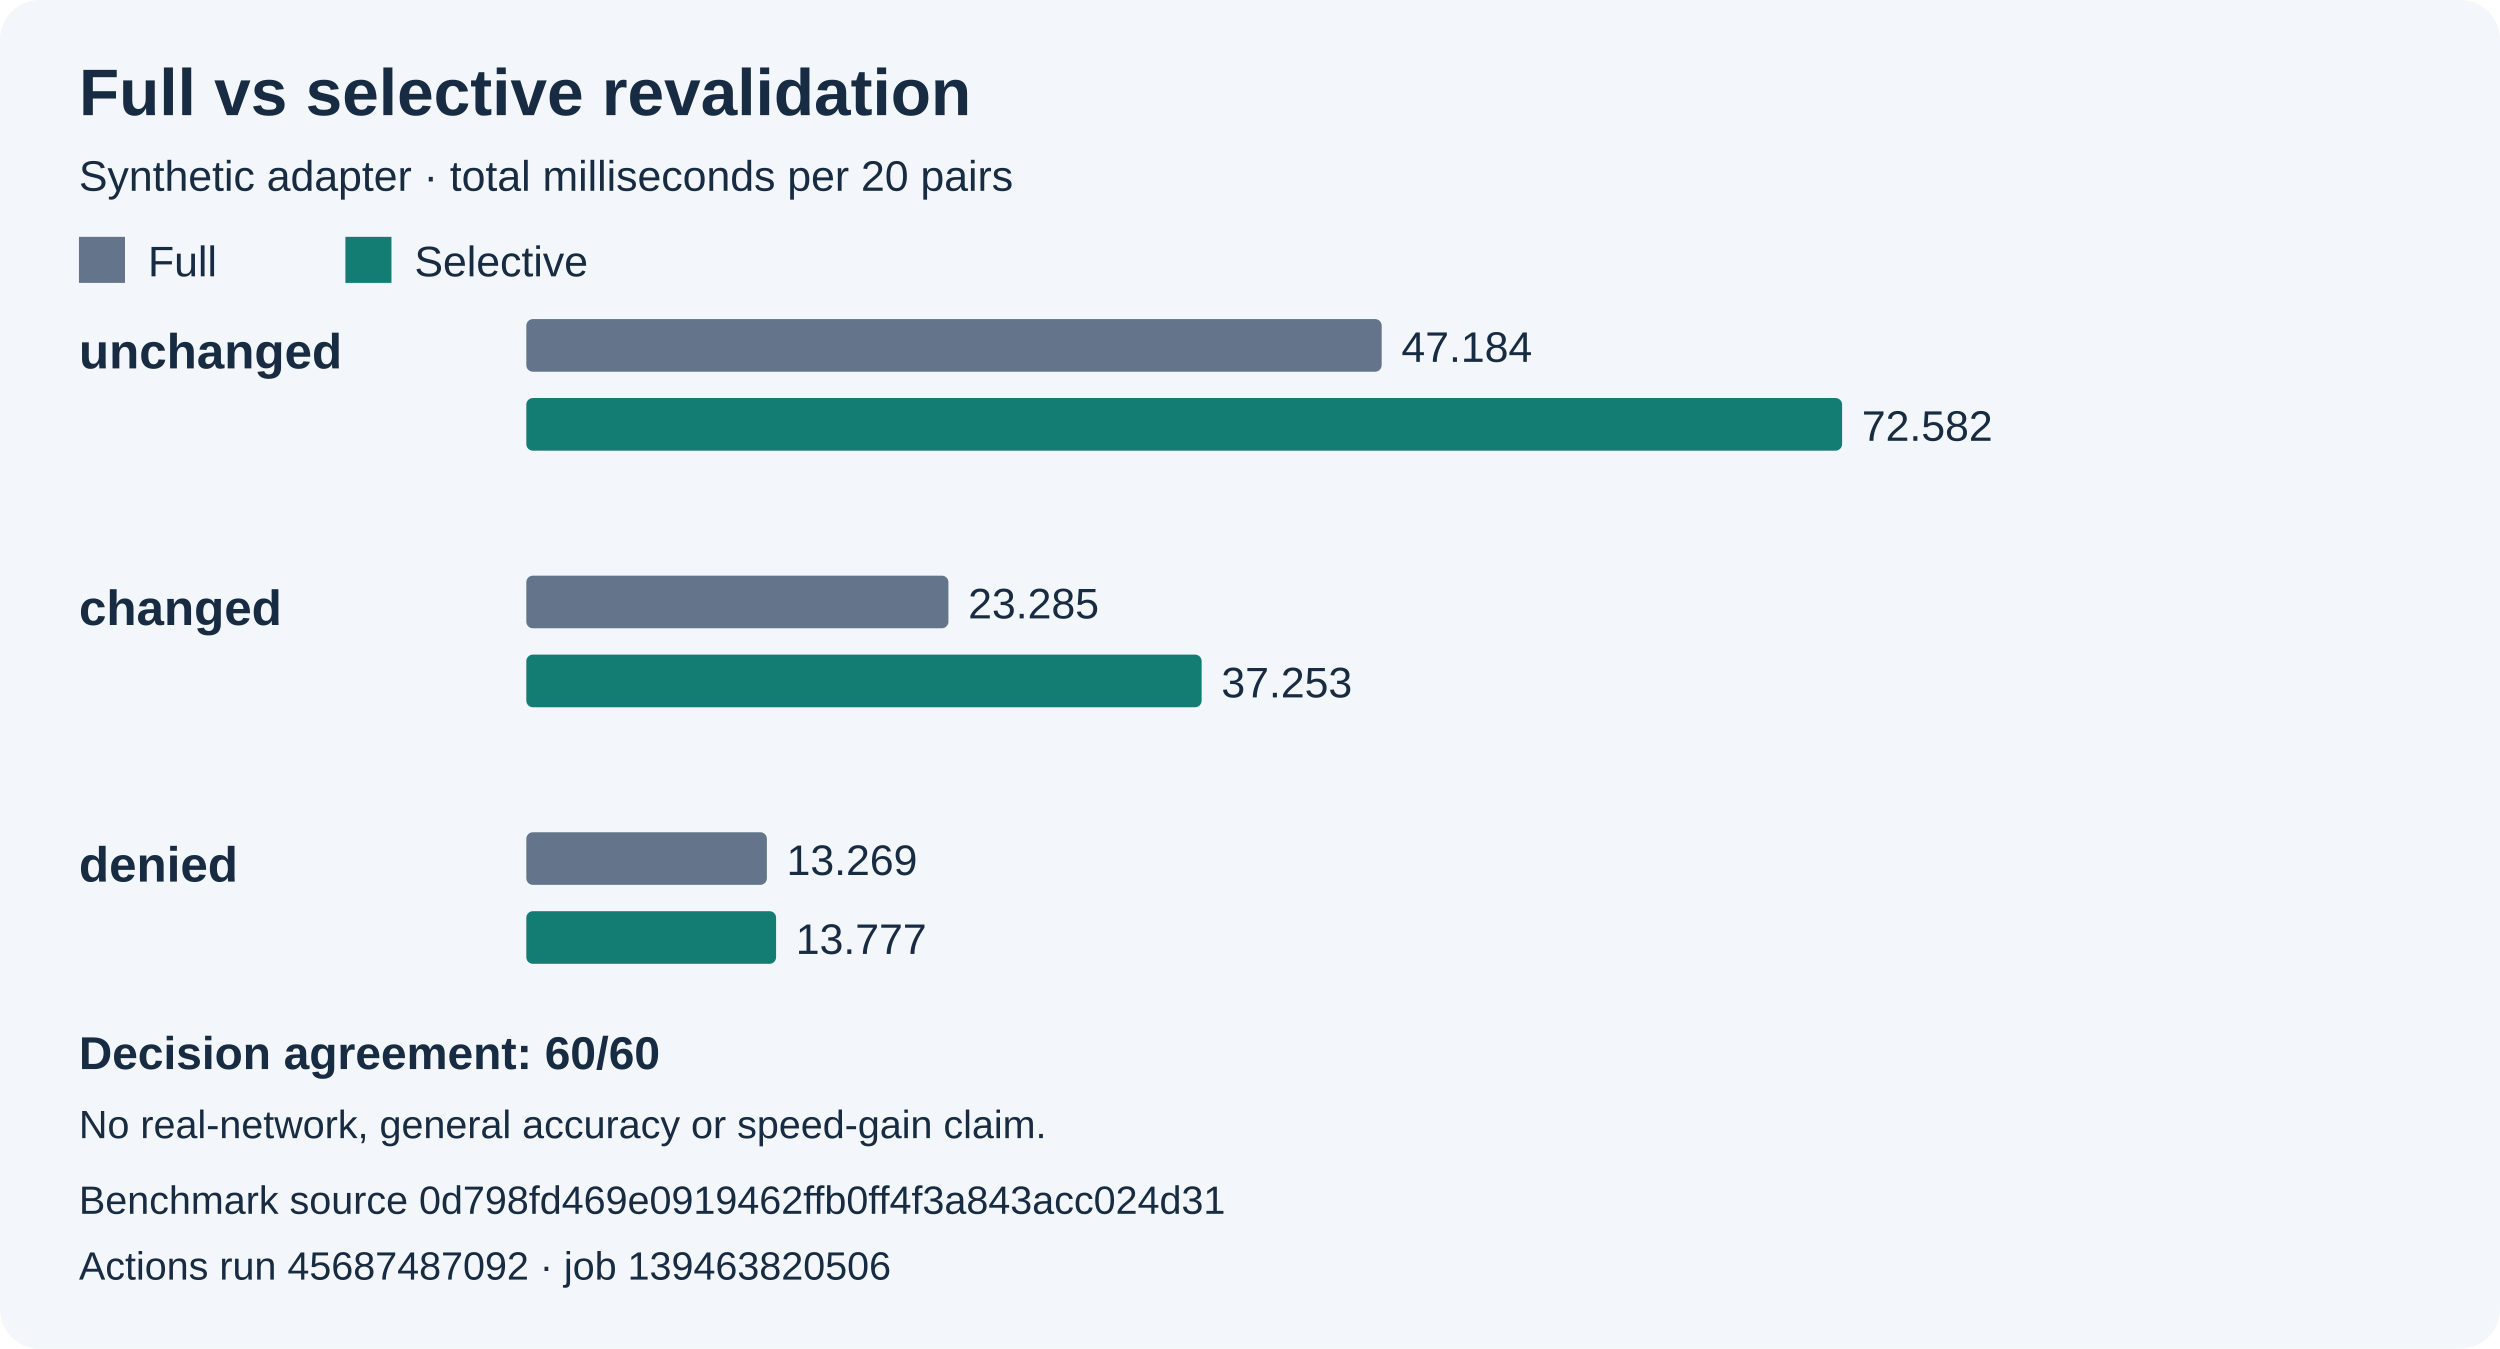
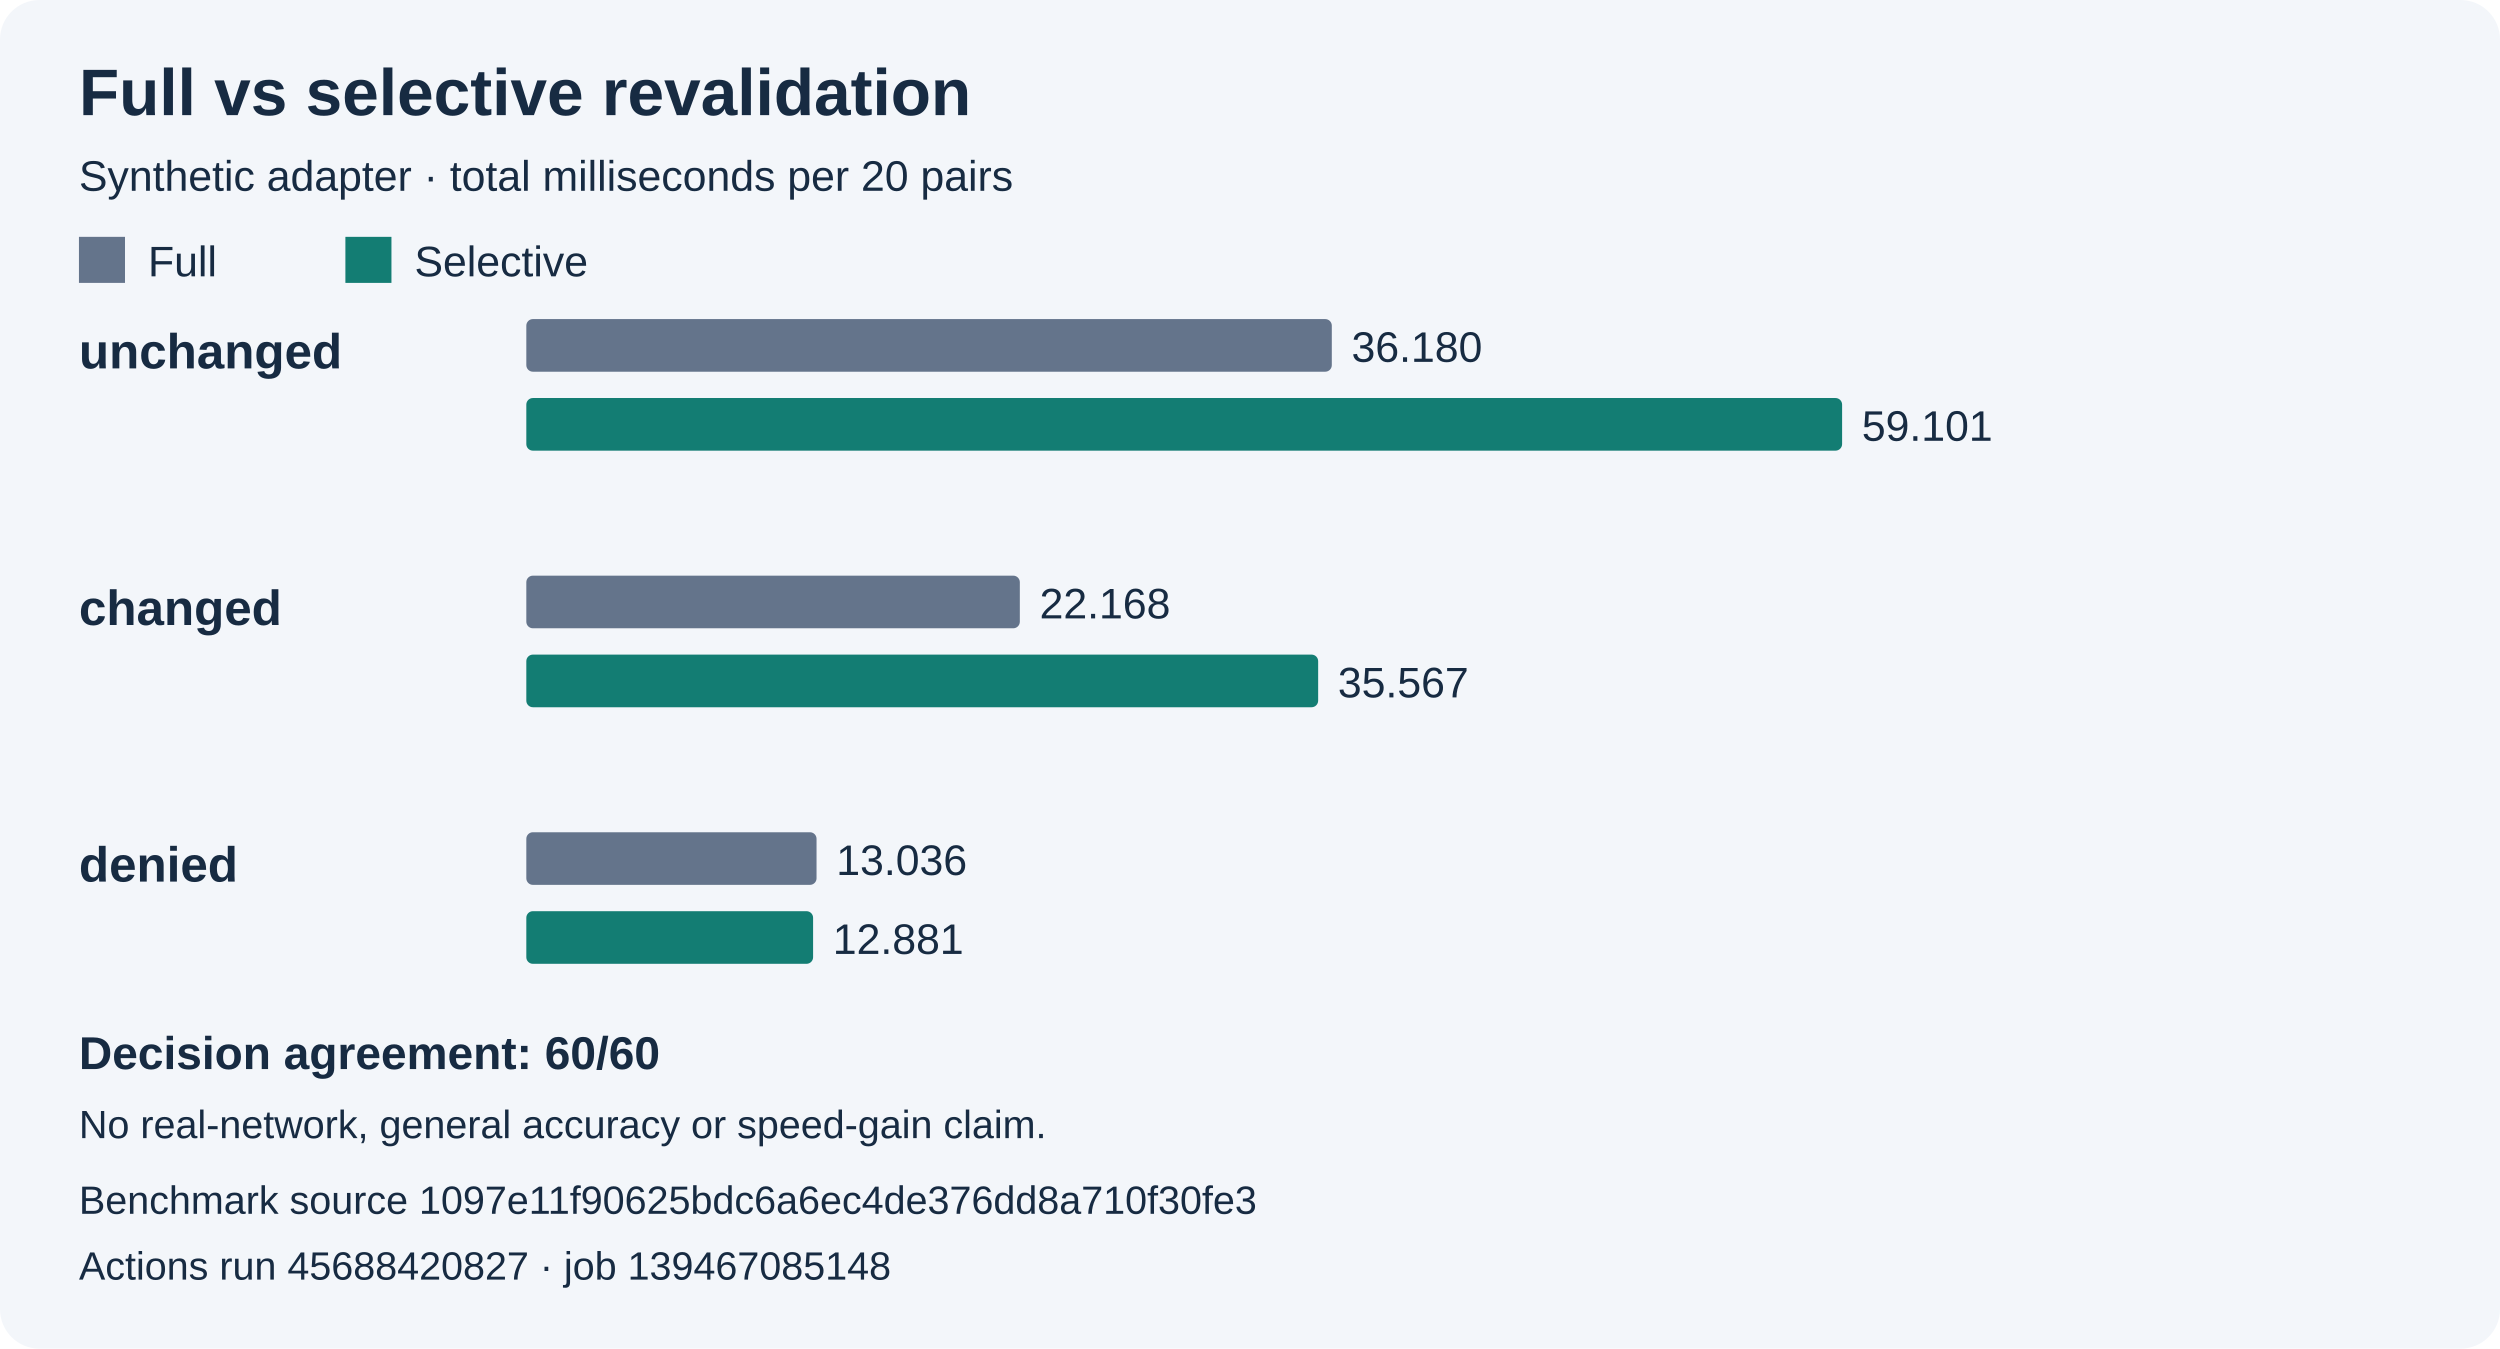
<svg xmlns="http://www.w3.org/2000/svg" viewBox="0 0 760 410" role="img" aria-labelledby="title desc">
  <rect width="760" height="410" rx="12" fill="#f3f6fa" />
  <g font-family="Arial, sans-serif" fill="#172b42">
    <text x="24" y="35" font-size="20" font-weight="bold">Full vs selective revalidation</text>
    <text x="24" y="58" font-size="13">Synthetic adapter · total milliseconds per 20 pairs</text>
    <rect x="24" y="72" width="14" height="14" fill="#64748b" />
    <text x="45" y="84" font-size="13">Full</text>
    <rect x="105" y="72" width="14" height="14" fill="#137d73" />
    <text x="126" y="84" font-size="13">Selective</text>
    <text x="24" y="112" font-size="15" font-weight="bold">unchanged</text>
-     <rect x="160" y="97" width="260.03" height="16" rx="2" fill="#64748b" />
-     <text x="426.031" y="110" font-size="13">47.184</text>
+     <rect x="160" y="97" width="244.87" height="16" rx="2" fill="#64748b" />
+     <text x="410.869" y="110" font-size="13">36.180</text>
    <rect x="160" y="121" width="400.00" height="16" rx="2" fill="#137d73" />
-     <text x="566" y="134" font-size="13">72.582</text>
+     <text x="566" y="134" font-size="13">59.101</text>
    <text x="24" y="190" font-size="15" font-weight="bold">changed</text>
-     <rect x="160" y="175" width="128.32" height="16" rx="2" fill="#64748b" />
-     <text x="294.324" y="188" font-size="13">23.285</text>
-     <rect x="160" y="199" width="205.30" height="16" rx="2" fill="#137d73" />
-     <text x="371.302" y="212" font-size="13">37.253</text>
+     <rect x="160" y="175" width="150.03" height="16" rx="2" fill="#64748b" />
+     <text x="316.035" y="188" font-size="13">22.168</text>
+     <rect x="160" y="199" width="240.72" height="16" rx="2" fill="#137d73" />
+     <text x="406.72" y="212" font-size="13">35.567</text>
    <text x="24" y="268" font-size="15" font-weight="bold">denied</text>
-     <rect x="160" y="253" width="73.13" height="16" rx="2" fill="#64748b" />
-     <text x="239.126" y="266" font-size="13">13.269</text>
-     <rect x="160" y="277" width="75.93" height="16" rx="2" fill="#137d73" />
-     <text x="241.925" y="290" font-size="13">13.777</text>
+     <rect x="160" y="253" width="88.23" height="16" rx="2" fill="#64748b" />
+     <text x="254.229" y="266" font-size="13">13.036</text>
+     <rect x="160" y="277" width="87.18" height="16" rx="2" fill="#137d73" />
+     <text x="253.18" y="290" font-size="13">12.881</text>
    <text x="24" y="325" font-size="14" font-weight="bold">Decision agreement: 60/60</text>
    <text x="24" y="346" font-size="12">No real-network, general accuracy or speed-gain claim.</text>
-     <text x="24" y="369" font-size="12">Benchmark source 0d798fd469e0919462ffb0ff4f3a843acc024d31</text>
-     <text x="24" y="389" font-size="12">Actions run 45687487092 · job 139463820506</text>
+     <text x="24" y="369" font-size="12">Benchmark source 1097e11f90625bdc6a6ec4de376dd8a710f30fe3</text>
+     <text x="24" y="389" font-size="12">Actions run 45688420827 · job 139467085148</text>
  </g>
</svg>
